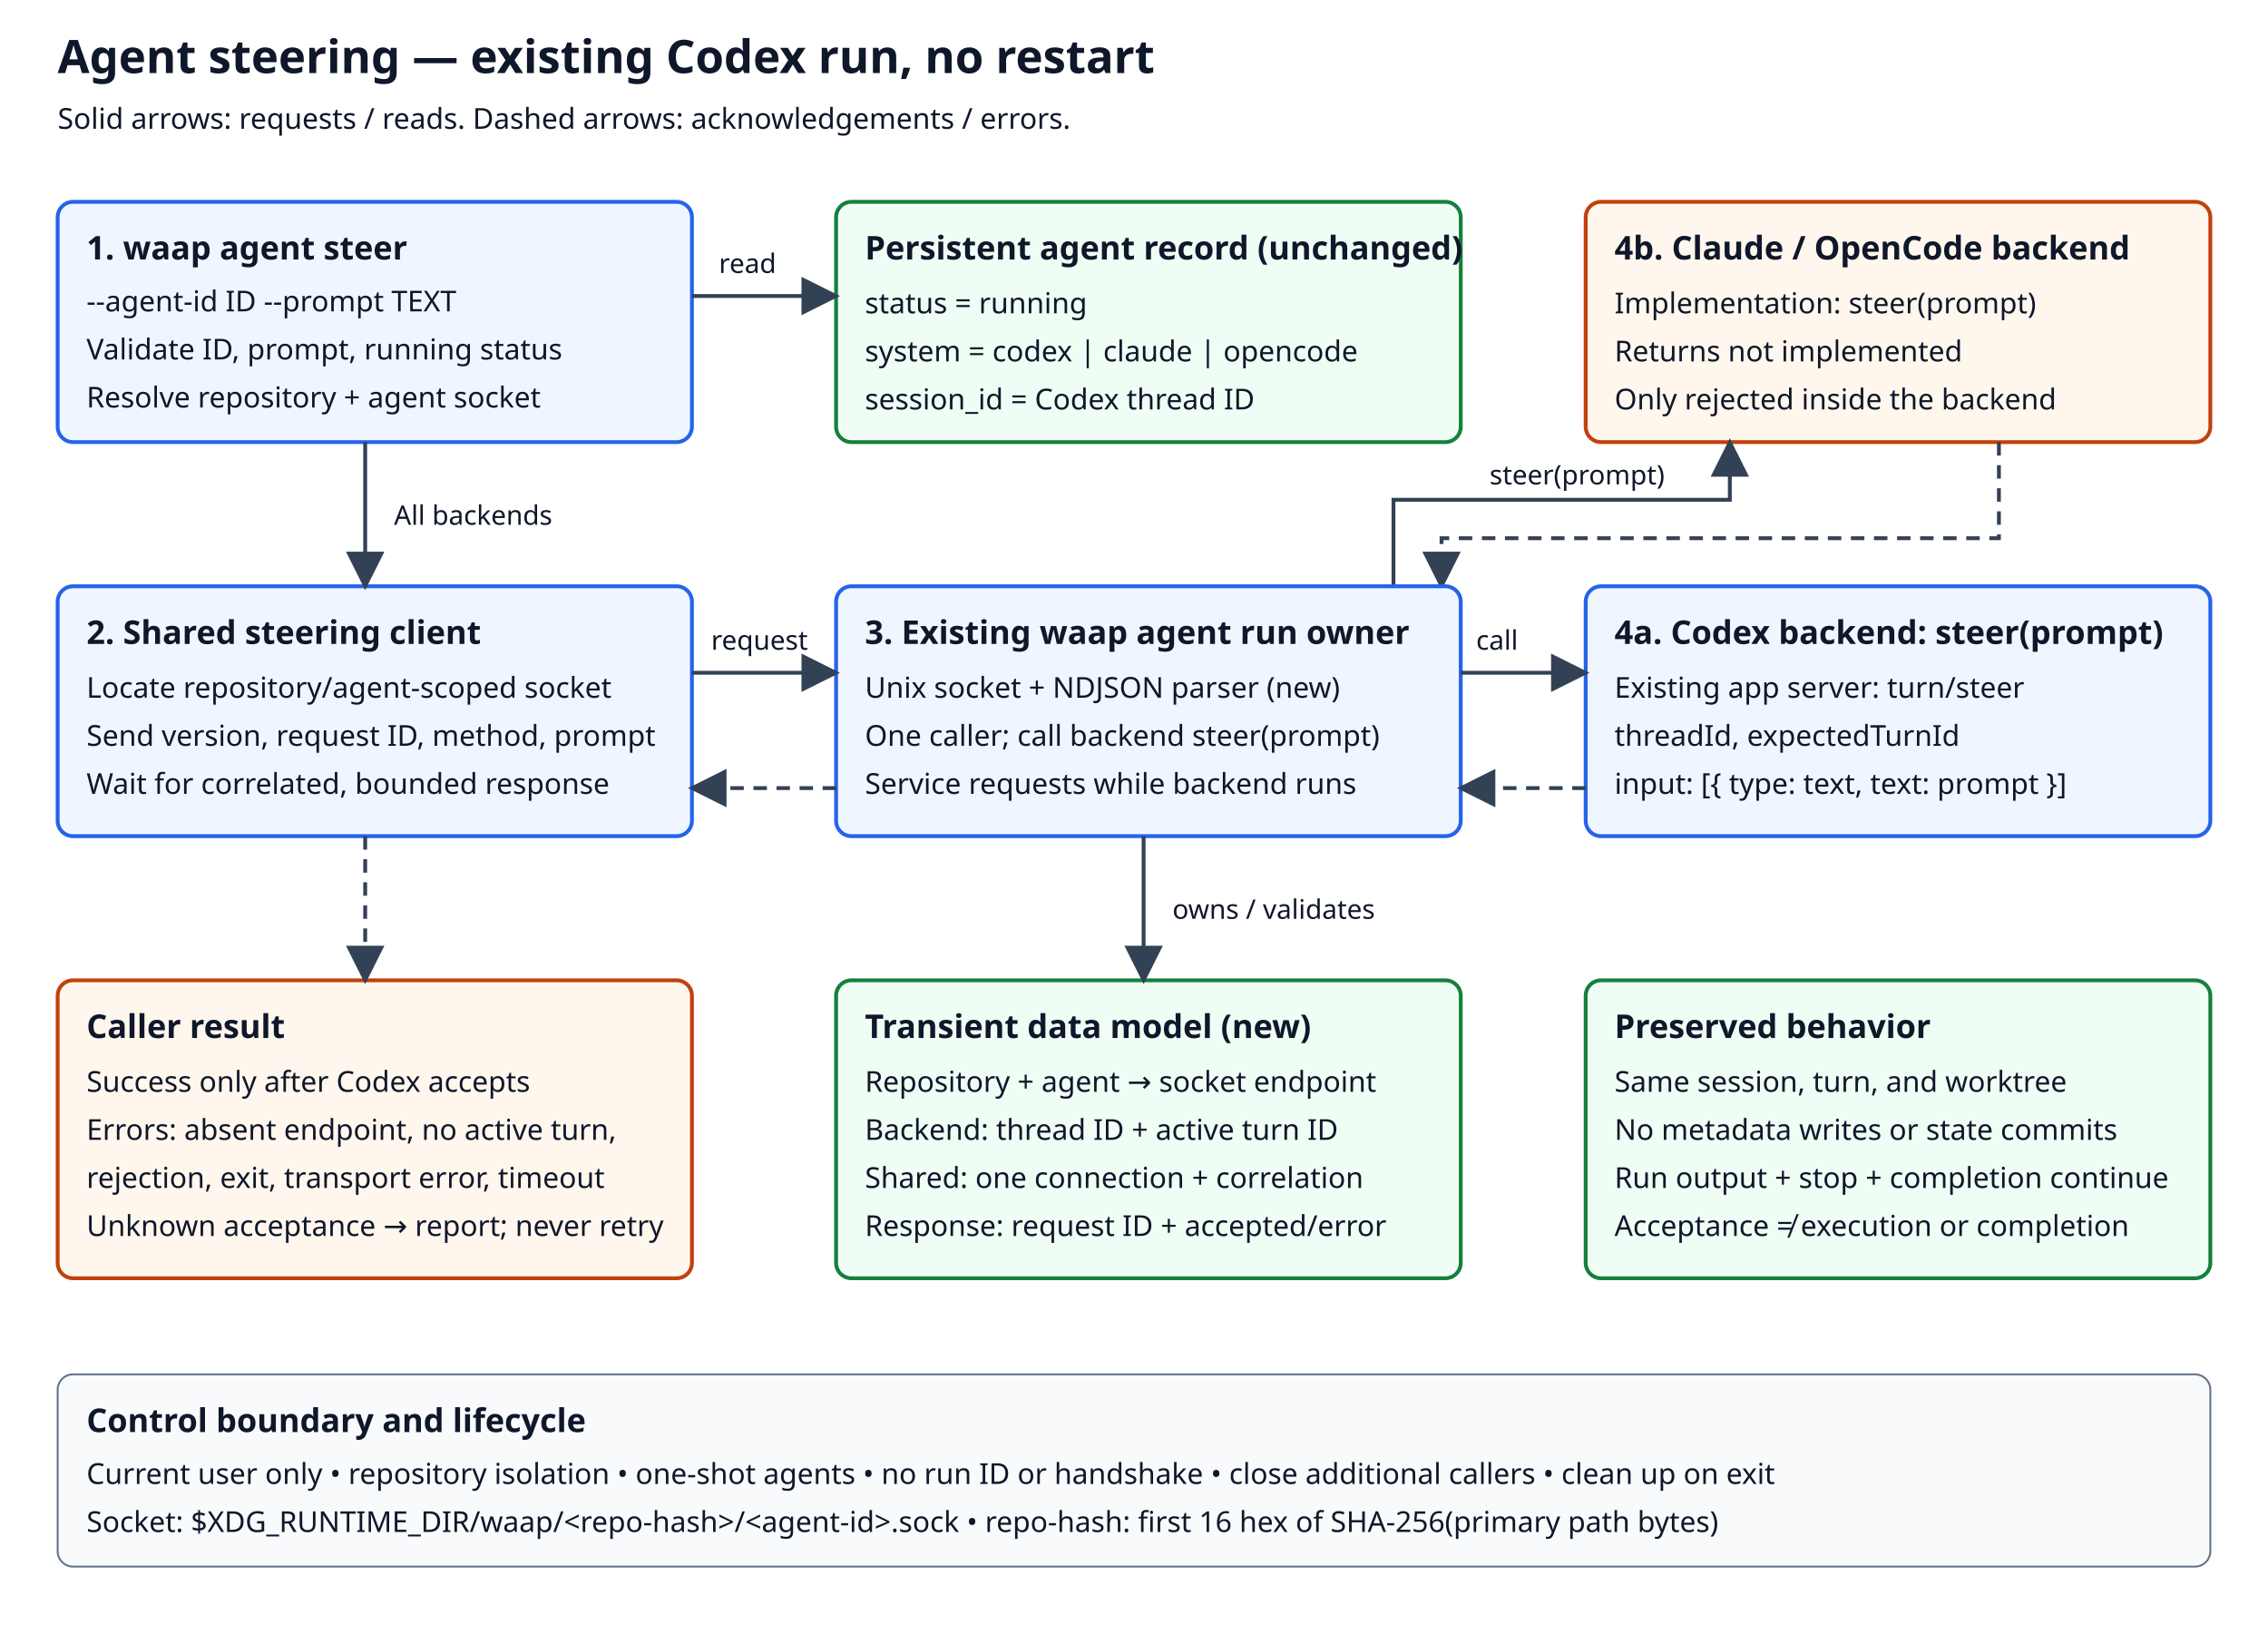
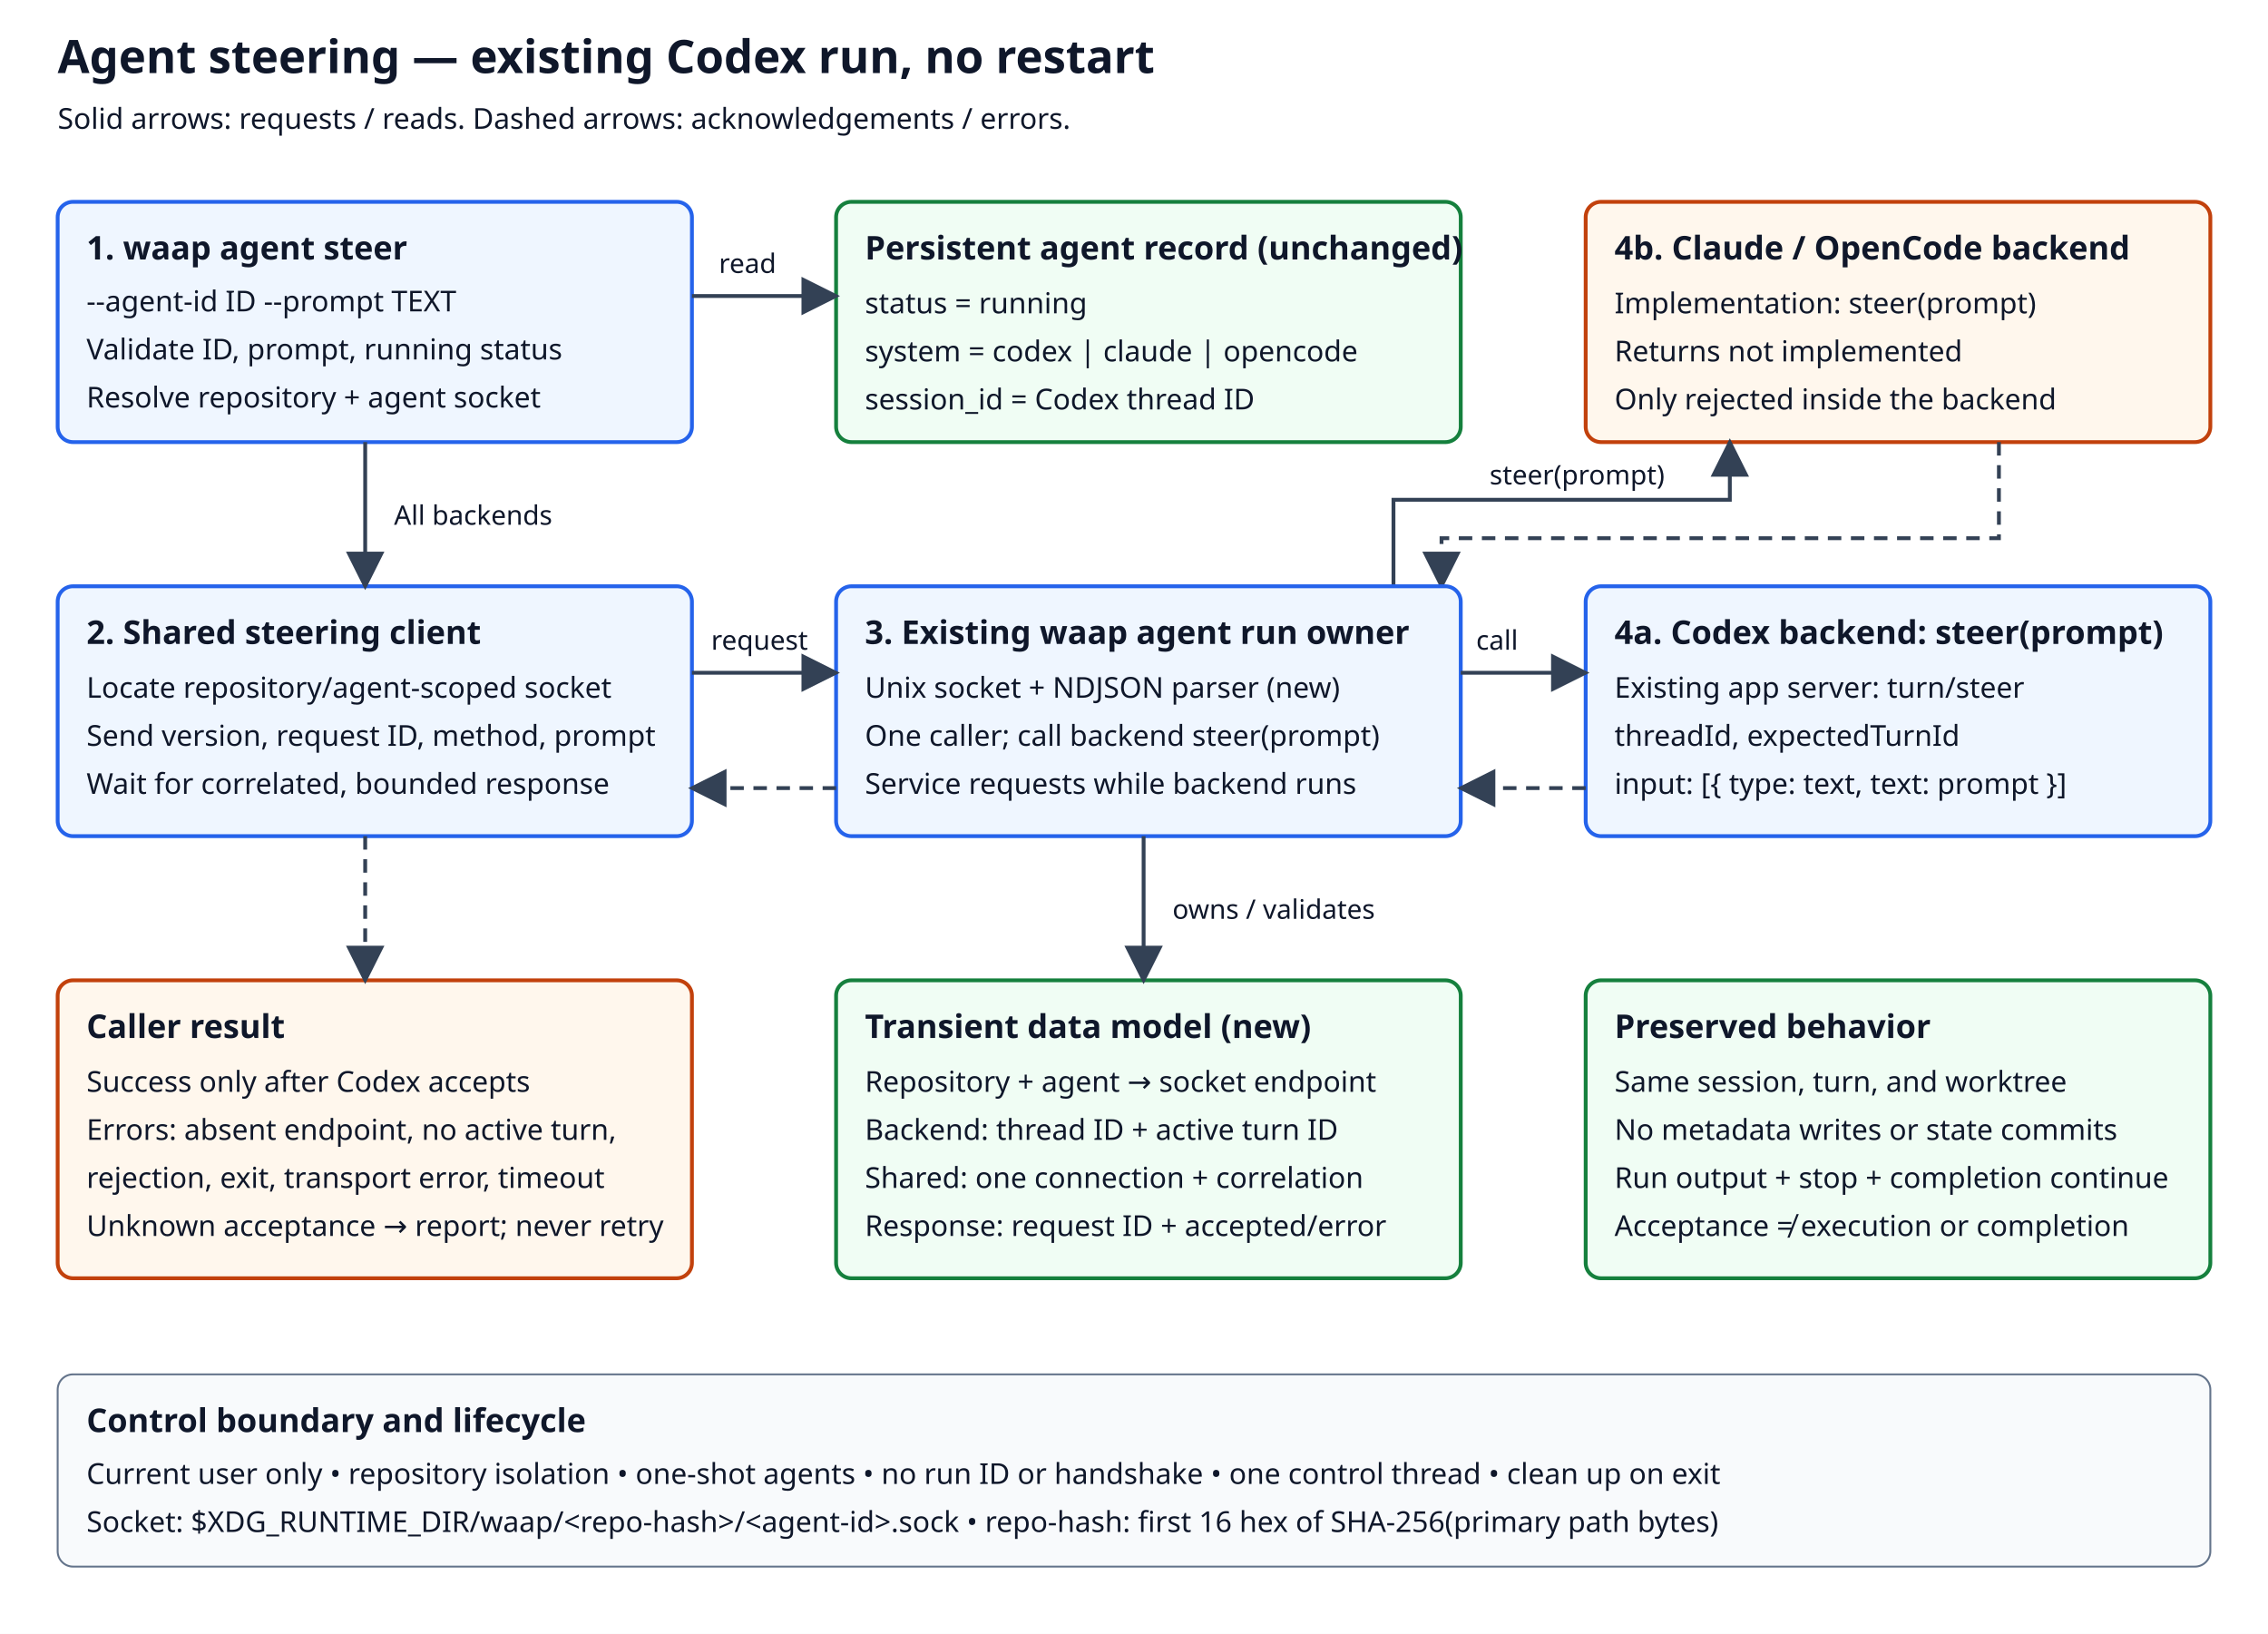
<svg xmlns="http://www.w3.org/2000/svg" width="1180" height="850" viewBox="0 0 1180 850" role="img" aria-labelledby="title desc">
  <defs>
    <marker id="arrow" markerWidth="10" markerHeight="10" refX="9" refY="5" orient="auto-start-reverse">
      <path d="M0 0 L10 5 L0 10z" fill="#334155" />
    </marker>
    <style>
      text { font-family: sans-serif; fill: #0f172a; font-size: 15px; }
      .heading { font-size: 24px; font-weight: bold; }
      .label { font-size: 17px; font-weight: bold; }
      .small { font-size: 14px; }
      .box { fill: #eff6ff; stroke: #2563eb; stroke-width: 2; }
      .state { fill: #f0fdf4; stroke: #15803d; stroke-width: 2; }
      .error { fill: #fff7ed; stroke: #c2410c; stroke-width: 2; }
      .line { fill: none; stroke: #334155; stroke-width: 2; marker-end: url(#arrow); }
      .reply { fill: none; stroke: #334155; stroke-width: 2; stroke-dasharray: 7 5; marker-end: url(#arrow); }
    </style>
  </defs>
  <rect width="1180" height="850" fill="white" />
  <text x="30" y="38" class="heading">Agent steering — existing Codex run, no restart</text>
  <text x="30" y="67">Solid arrows: requests / reads. Dashed arrows: acknowledgements / errors.</text>
  <rect x="30" y="105" width="330" height="125" rx="8" class="box" />
  <text x="45" y="135" class="label">1. waap agent steer</text>
  <text x="45" y="162">--agent-id ID --prompt TEXT</text>
  <text x="45" y="187">Validate ID, prompt, running status</text>
  <text x="45" y="212">Resolve repository + agent socket</text>
  <rect x="435" y="105" width="325" height="125" rx="8" class="state" />
  <text x="450" y="135" class="label">Persistent agent record (unchanged)</text>
  <text x="450" y="163">status = running</text>
  <text x="450" y="188">system = codex | claude | opencode</text>
  <text x="450" y="213">session_id = Codex thread ID</text>
  <path d="M360 154 H435" class="line" />
  <text x="374" y="142" class="small">read</text>
  <rect x="825" y="105" width="325" height="125" rx="8" class="error" />
  <text x="840" y="135" class="label">4b. Claude / OpenCode backend</text>
  <text x="840" y="163">Implementation: steer(prompt)</text>
  <text x="840" y="188">Returns not implemented</text>
  <text x="840" y="213">Only rejected inside the backend</text>
  <path d="M725 305 V260 H900 V230" class="line" />
  <text x="775" y="252" class="small">steer(prompt)</text>
  <path d="M1040 230 V280 H750 V305" class="reply" />
  <rect x="30" y="305" width="330" height="130" rx="8" class="box" />
  <text x="45" y="335" class="label">2. Shared steering client</text>
  <text x="45" y="363">Locate repository/agent-scoped socket</text>
  <text x="45" y="388">Send version, request ID, method, prompt</text>
  <text x="45" y="413">Wait for correlated, bounded response</text>
  <path d="M190 230 V305" class="line" />
  <text x="205" y="273" class="small">All backends</text>
  <rect x="435" y="305" width="325" height="130" rx="8" class="box" />
  <text x="450" y="335" class="label">3. Existing waap agent run owner</text>
  <text x="450" y="363">Unix socket + NDJSON parser (new)</text>
  <text x="450" y="388">One caller; call backend steer(prompt)</text>
  <text x="450" y="413">Service requests while backend runs</text>
  <path d="M360 350 H435" class="line" />
  <text x="370" y="338" class="small">request</text>
  <path d="M435 410 H360" class="reply" />
  <rect x="825" y="305" width="325" height="130" rx="8" class="box" />
  <text x="840" y="335" class="label">4a. Codex backend: steer(prompt)</text>
  <text x="840" y="363">Existing app server: turn/steer</text>
  <text x="840" y="388">threadId, expectedTurnId</text>
  <text x="840" y="413">input: [{ type: text, text: prompt }]</text>
  <path d="M760 350 H825" class="line" />
  <text x="768" y="338" class="small">call</text>
  <path d="M825 410 H760" class="reply" />
  <rect x="435" y="510" width="325" height="155" rx="8" class="state" />
  <text x="450" y="540" class="label">Transient data model (new)</text>
  <text x="450" y="568">Repository + agent → socket endpoint</text>
  <text x="450" y="593">Backend: thread ID + active turn ID</text>
  <text x="450" y="618">Shared: one connection + correlation</text>
  <text x="450" y="643">Response: request ID + accepted/error</text>
  <path d="M595 435 V510" class="line" />
  <text x="610" y="478" class="small">owns / validates</text>
  <rect x="30" y="510" width="330" height="155" rx="8" class="error" />
  <text x="45" y="540" class="label">Caller result</text>
  <text x="45" y="568">Success only after Codex accepts</text>
  <text x="45" y="593">Errors: absent endpoint, no active turn,</text>
  <text x="45" y="618">rejection, exit, transport error, timeout</text>
  <text x="45" y="643">Unknown acceptance → report; never retry</text>
  <path d="M190 435 V510" class="reply" />
  <rect x="825" y="510" width="325" height="155" rx="8" class="state" />
  <text x="840" y="540" class="label">Preserved behavior</text>
  <text x="840" y="568">Same session, turn, and worktree</text>
  <text x="840" y="593">No metadata writes or state commits</text>
  <text x="840" y="618">Run output + stop + completion continue</text>
  <text x="840" y="643">Acceptance ≠ execution or completion</text>
  <rect x="30" y="715" width="1120" height="100" rx="8" fill="#f8fafc" stroke="#64748b" />
  <text x="45" y="745" class="label">Control boundary and lifecycle</text>
-   <text x="45" y="772">Current user only • repository isolation • one-shot agents • no run ID or handshake • close additional callers • clean up on exit</text>
+   <text x="45" y="772">Current user only • repository isolation • one-shot agents • no run ID or handshake • one control thread • clean up on exit</text>
  <text x="45" y="797">Socket: $XDG_RUNTIME_DIR/waap/&lt;repo-hash&gt;/&lt;agent-id&gt;.sock • repo-hash: first 16 hex of SHA-256(primary path bytes)</text>
</svg>
